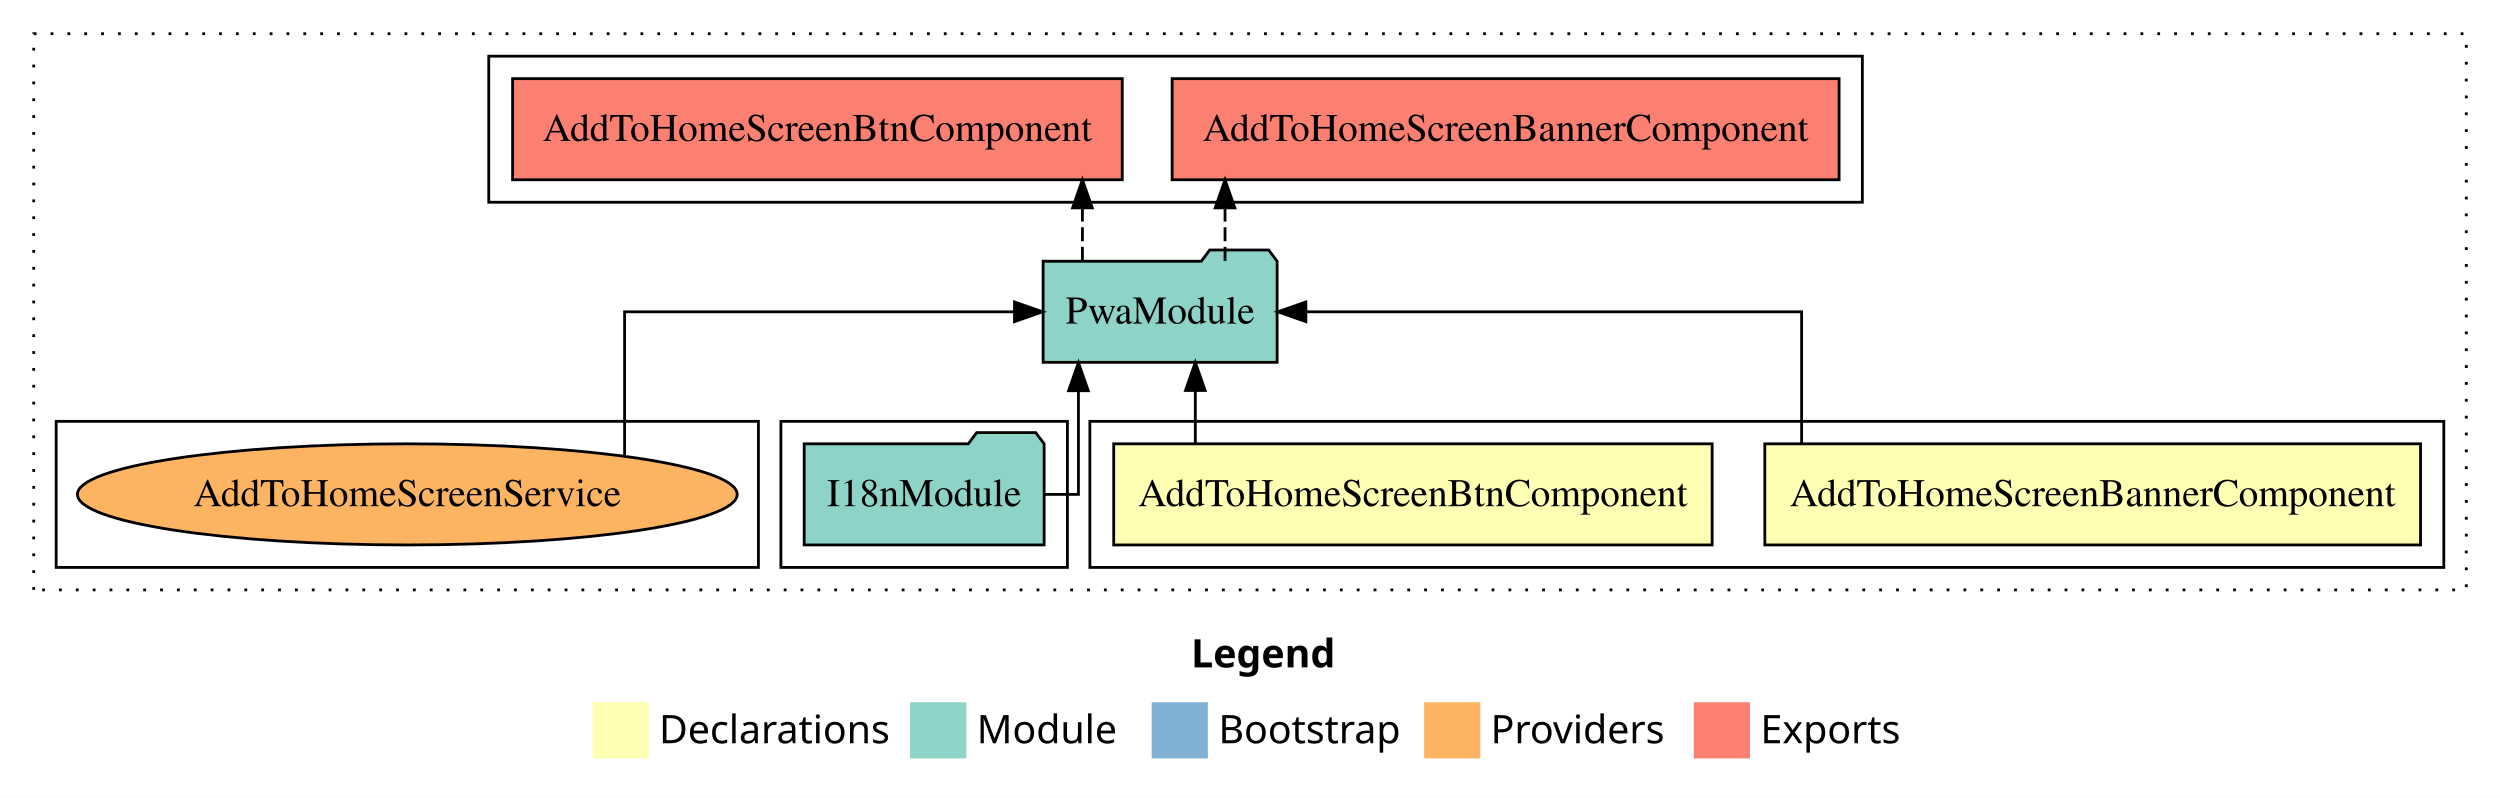
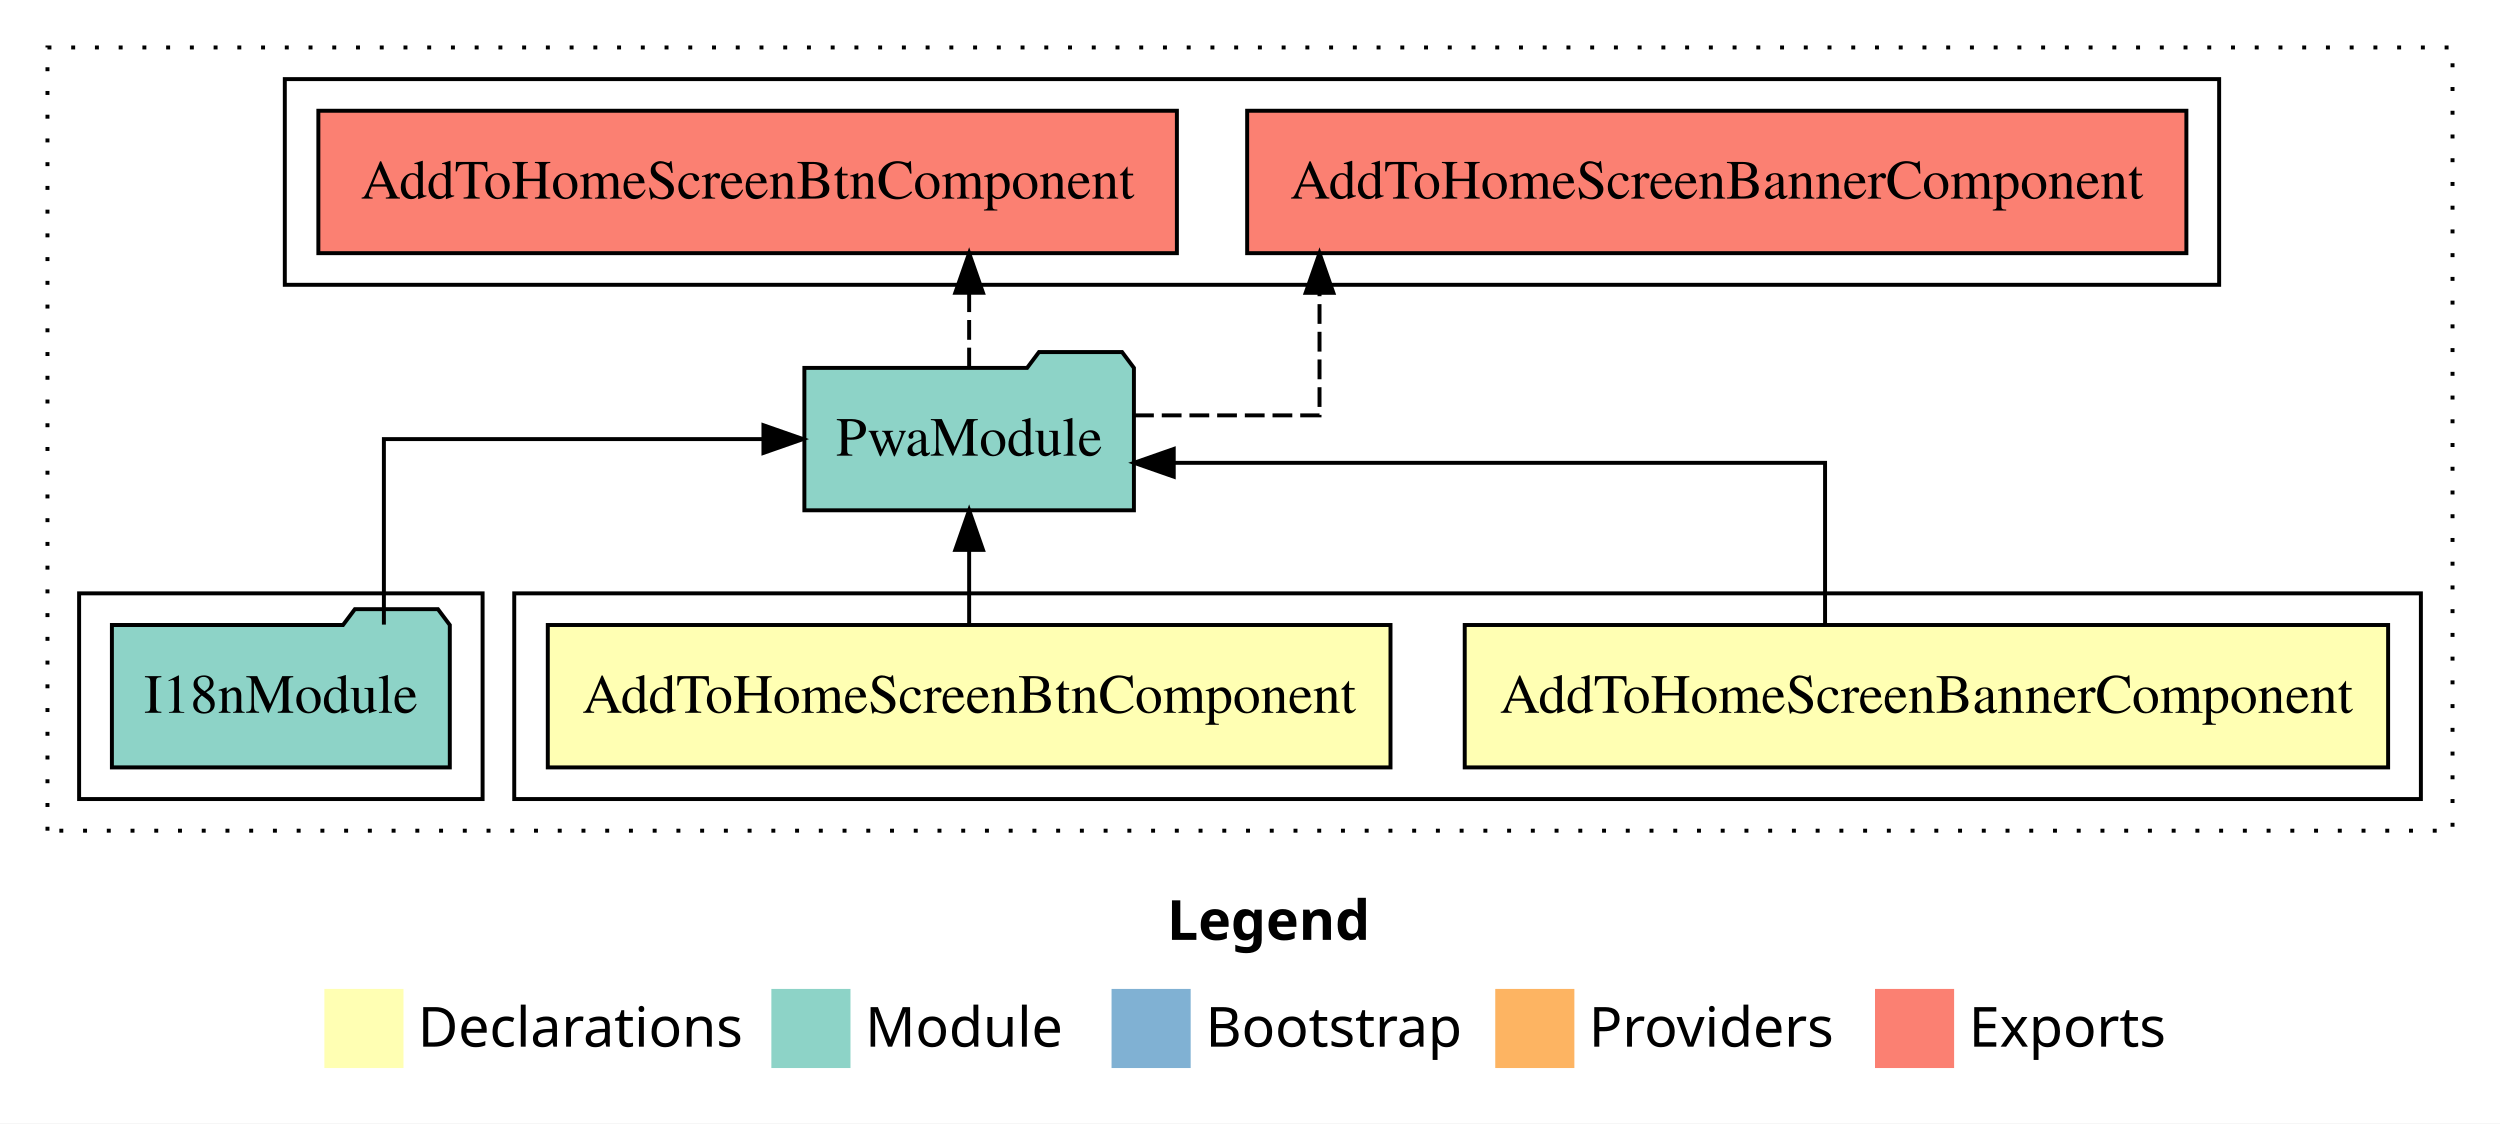
- <svg xmlns="http://www.w3.org/2000/svg" width="890pt" height="284pt" viewBox="0.00 0.00 890.00 284.00">
+ <svg xmlns="http://www.w3.org/2000/svg" width="632pt" height="284pt" viewBox="0.00 0.00 632.00 284.00">
  <g id="graph0" class="graph" transform="scale(1 1) rotate(0) translate(4 280)">
-     <polygon fill="#ffffff" stroke="transparent" points="-4,4 -4,-280 886,-280 886,4 -4,4" />
-     <text text-anchor="start" x="420.009" y="-42.4" font-family="sans-serif" font-weight="bold" font-size="14.00" fill="#000000">Legend</text>
-     <polygon fill="#ffffb3" stroke="transparent" points="207,-10 207,-30 227,-30 227,-10 207,-10" />
-     <text text-anchor="start" x="230.629" y="-15.4" font-family="sans-serif" font-size="14.00" fill="#000000">  Declarations</text>
-     <polygon fill="#8dd3c7" stroke="transparent" points="320,-10 320,-30 340,-30 340,-10 320,-10" />
-     <text text-anchor="start" x="343.725" y="-15.4" font-family="sans-serif" font-size="14.00" fill="#000000">  Module</text>
-     <polygon fill="#80b1d3" stroke="transparent" points="406,-10 406,-30 426,-30 426,-10 406,-10" />
-     <text text-anchor="start" x="429.781" y="-15.4" font-family="sans-serif" font-size="14.00" fill="#000000">  Bootstrap</text>
-     <polygon fill="#fdb462" stroke="transparent" points="503,-10 503,-30 523,-30 523,-10 503,-10" />
-     <text text-anchor="start" x="526.673" y="-15.4" font-family="sans-serif" font-size="14.00" fill="#000000">  Providers</text>
-     <polygon fill="#fb8072" stroke="transparent" points="599,-10 599,-30 619,-30 619,-10 599,-10" />
-     <text text-anchor="start" x="622.726" y="-15.4" font-family="sans-serif" font-size="14.00" fill="#000000">  Exports</text>
+     <polygon fill="#ffffff" stroke="transparent" points="-4,4 -4,-280 628,-280 628,4 -4,4" />
+     <text text-anchor="start" x="291.009" y="-42.4" font-family="sans-serif" font-weight="bold" font-size="14.00" fill="#000000">Legend</text>
+     <polygon fill="#ffffb3" stroke="transparent" points="78,-10 78,-30 98,-30 98,-10 78,-10" />
+     <text text-anchor="start" x="101.629" y="-15.4" font-family="sans-serif" font-size="14.00" fill="#000000">  Declarations</text>
+     <polygon fill="#8dd3c7" stroke="transparent" points="191,-10 191,-30 211,-30 211,-10 191,-10" />
+     <text text-anchor="start" x="214.725" y="-15.4" font-family="sans-serif" font-size="14.00" fill="#000000">  Module</text>
+     <polygon fill="#80b1d3" stroke="transparent" points="277,-10 277,-30 297,-30 297,-10 277,-10" />
+     <text text-anchor="start" x="300.781" y="-15.4" font-family="sans-serif" font-size="14.00" fill="#000000">  Bootstrap</text>
+     <polygon fill="#fdb462" stroke="transparent" points="374,-10 374,-30 394,-30 394,-10 374,-10" />
+     <text text-anchor="start" x="397.673" y="-15.4" font-family="sans-serif" font-size="14.00" fill="#000000">  Providers</text>
+     <polygon fill="#fb8072" stroke="transparent" points="470,-10 470,-30 490,-30 490,-10 470,-10" />
+     <text text-anchor="start" x="493.726" y="-15.4" font-family="sans-serif" font-size="14.00" fill="#000000">  Exports</text>
    <g id="clust1" class="cluster">
-       <polygon fill="none" stroke="#000000" stroke-dasharray="1,5" points="8,-70 8,-268 874,-268 874,-70 8,-70" />
+       <polygon fill="none" stroke="#000000" stroke-dasharray="1,5" points="8,-70 8,-268 616,-268 616,-70 8,-70" />
    </g>
    <g id="clust2" class="cluster">
-       <polygon fill="none" stroke="#000000" points="384,-78 384,-130 866,-130 866,-78 384,-78" />
+       <polygon fill="none" stroke="#000000" points="126,-78 126,-130 608,-130 608,-78 126,-78" />
    </g>
    <g id="clust5" class="cluster">
-       <polygon fill="none" stroke="#000000" points="274,-78 274,-130 376,-130 376,-78 274,-78" />
+       <polygon fill="none" stroke="#000000" points="16,-78 16,-130 118,-130 118,-78 16,-78" />
    </g>
    <g id="clust6" class="cluster">
-       <polygon fill="none" stroke="#000000" points="170,-208 170,-260 659,-260 659,-208 170,-208" />
-     </g>
-     <g id="clust8" class="cluster">
-       <polygon fill="none" stroke="#000000" points="16,-78 16,-130 266,-130 266,-78 16,-78" />
+       <polygon fill="none" stroke="#000000" points="68,-208 68,-260 557,-260 557,-208 68,-208" />
    </g>
    <g id="node1" class="node">
-       <polygon fill="#ffffb3" stroke="#000000" points="857.717,-122 624.283,-122 624.283,-86 857.717,-86 857.717,-122" />
-       <text text-anchor="middle" x="741" y="-99.8" font-family="Times,serif" font-size="14.00" fill="#000000">AddToHomeScreenBannerComponent</text>
+       <polygon fill="#ffffb3" stroke="#000000" points="599.717,-122 366.283,-122 366.283,-86 599.717,-86 599.717,-122" />
+       <text text-anchor="middle" x="483" y="-99.8" font-family="Times,serif" font-size="14.00" fill="#000000">AddToHomeScreenBannerComponent</text>
    </g>
    <g id="node3" class="node">
-       <polygon fill="#8dd3c7" stroke="#000000" points="450.654,-187 447.654,-191 426.654,-191 423.654,-187 367.346,-187 367.346,-151 450.654,-151 450.654,-187" />
-       <text text-anchor="middle" x="409" y="-164.8" font-family="Times,serif" font-size="14.00" fill="#000000">PwaModule</text>
+       <polygon fill="#8dd3c7" stroke="#000000" points="282.654,-187 279.654,-191 258.654,-191 255.654,-187 199.346,-187 199.346,-151 282.654,-151 282.654,-187" />
+       <text text-anchor="middle" x="241" y="-164.8" font-family="Times,serif" font-size="14.00" fill="#000000">PwaModule</text>
    </g>
    <g id="edge1" class="edge">
-       <path fill="none" stroke="#000000" d="M637.375,-122.106C637.375,-141.339 637.375,-169 637.375,-169 637.375,-169 460.887,-169 460.887,-169" />
-       <polygon fill="#000000" stroke="#000000" points="460.887,-165.5 450.887,-169 460.887,-172.5 460.887,-165.5" />
+       <path fill="none" stroke="#000000" d="M457.375,-122.022C457.375,-139.373 457.375,-163 457.375,-163 457.375,-163 292.719,-163 292.719,-163" />
+       <polygon fill="#000000" stroke="#000000" points="292.719,-159.5 282.719,-163 292.719,-166.5 292.719,-159.5" />
    </g>
    <g id="node2" class="node">
-       <polygon fill="#ffffb3" stroke="#000000" points="605.518,-122 392.482,-122 392.482,-86 605.518,-86 605.518,-122" />
-       <text text-anchor="middle" x="499" y="-99.8" font-family="Times,serif" font-size="14.00" fill="#000000">AddToHomeScreenBtnComponent</text>
+       <polygon fill="#ffffb3" stroke="#000000" points="347.518,-122 134.482,-122 134.482,-86 347.518,-86 347.518,-122" />
+       <text text-anchor="middle" x="241" y="-99.8" font-family="Times,serif" font-size="14.00" fill="#000000">AddToHomeScreenBtnComponent</text>
    </g>
    <g id="edge2" class="edge">
-       <path fill="none" stroke="#000000" d="M421.534,-122.106C421.534,-122.106 421.534,-140.991 421.534,-140.991" />
-       <polygon fill="#000000" stroke="#000000" points="418.034,-140.991 421.534,-150.991 425.034,-140.991 418.034,-140.991" />
+       <path fill="none" stroke="#000000" d="M241,-122.106C241,-122.106 241,-140.991 241,-140.991" />
+       <polygon fill="#000000" stroke="#000000" points="237.5,-140.991 241,-150.991 244.5,-140.991 237.5,-140.991" />
    </g>
    <g id="node5" class="node">
-       <polygon fill="#fb8072" stroke="#000000" points="650.717,-252 413.283,-252 413.283,-216 650.717,-216 650.717,-252" />
-       <text text-anchor="middle" x="532" y="-229.8" font-family="Times,serif" font-size="14.00" fill="#000000">AddToHomeScreenBannerComponent </text>
+       <polygon fill="#fb8072" stroke="#000000" points="548.717,-252 311.283,-252 311.283,-216 548.717,-216 548.717,-252" />
+       <text text-anchor="middle" x="430" y="-229.8" font-family="Times,serif" font-size="14.00" fill="#000000">AddToHomeScreenBannerComponent </text>
    </g>
    <g id="edge4" class="edge">
-       <path fill="none" stroke="#000000" stroke-dasharray="5,2" d="M432.109,-187.106C432.109,-187.106 432.109,-205.991 432.109,-205.991" />
-       <polygon fill="#000000" stroke="#000000" points="428.609,-205.991 432.109,-215.991 435.609,-205.991 428.609,-205.991" />
+       <path fill="none" stroke="#000000" stroke-dasharray="5,2" d="M282.694,-175C305.668,-175 329.575,-175 329.575,-175 329.575,-175 329.575,-205.977 329.575,-205.977" />
+       <polygon fill="#000000" stroke="#000000" points="326.075,-205.977 329.575,-215.977 333.075,-205.977 326.075,-205.977" />
    </g>
    <g id="node6" class="node">
-       <polygon fill="#fb8072" stroke="#000000" points="395.518,-252 178.482,-252 178.482,-216 395.518,-216 395.518,-252" />
-       <text text-anchor="middle" x="287" y="-229.8" font-family="Times,serif" font-size="14.00" fill="#000000">AddToHomeScreenBtnComponent </text>
+       <polygon fill="#fb8072" stroke="#000000" points="293.518,-252 76.482,-252 76.482,-216 293.518,-216 293.518,-252" />
+       <text text-anchor="middle" x="185" y="-229.8" font-family="Times,serif" font-size="14.00" fill="#000000">AddToHomeScreenBtnComponent </text>
    </g>
    <g id="edge5" class="edge">
-       <path fill="none" stroke="#000000" stroke-dasharray="5,2" d="M381.341,-187.106C381.341,-187.106 381.341,-205.991 381.341,-205.991" />
-       <polygon fill="#000000" stroke="#000000" points="377.841,-205.991 381.341,-215.991 384.841,-205.991 377.841,-205.991" />
+       <path fill="none" stroke="#000000" stroke-dasharray="5,2" d="M241,-187.106C241,-187.106 241,-205.991 241,-205.991" />
+       <polygon fill="#000000" stroke="#000000" points="237.5,-205.991 241,-215.991 244.5,-205.991 237.5,-205.991" />
    </g>
    <g id="node4" class="node">
-       <polygon fill="#8dd3c7" stroke="#000000" points="367.711,-122 364.711,-126 343.711,-126 340.711,-122 282.289,-122 282.289,-86 367.711,-86 367.711,-122" />
-       <text text-anchor="middle" x="325" y="-99.8" font-family="Times,serif" font-size="14.00" fill="#000000">I18nModule</text>
+       <polygon fill="#8dd3c7" stroke="#000000" points="109.711,-122 106.711,-126 85.711,-126 82.711,-122 24.289,-122 24.289,-86 109.711,-86 109.711,-122" />
+       <text text-anchor="middle" x="67" y="-99.8" font-family="Times,serif" font-size="14.00" fill="#000000">I18nModule</text>
    </g>
    <g id="edge3" class="edge">
-       <path fill="none" stroke="#000000" d="M367.734,-104C374.824,-104 379.923,-104 379.923,-104 379.923,-104 379.923,-140.894 379.923,-140.894" />
-       <polygon fill="#000000" stroke="#000000" points="376.423,-140.894 379.923,-150.894 383.423,-140.894 376.423,-140.894" />
-     </g>
-     <g id="node7" class="node">
-       <ellipse fill="#fdb462" stroke="#000000" cx="141" cy="-104" rx="117.437" ry="18" />
-       <text text-anchor="middle" x="141" y="-99.8" font-family="Times,serif" font-size="14.00" fill="#000000">AddToHomeScreenService</text>
-     </g>
-     <g id="edge6" class="edge">
-       <path fill="none" stroke="#000000" d="M218.355,-117.785C218.355,-136.865 218.355,-169 218.355,-169 218.355,-169 357.162,-169 357.162,-169" />
-       <polygon fill="#000000" stroke="#000000" points="357.162,-172.5 367.162,-169 357.162,-165.5 357.162,-172.5" />
+       <path fill="none" stroke="#000000" d="M93.048,-122.106C93.048,-141.339 93.048,-169 93.048,-169 93.048,-169 188.999,-169 188.999,-169" />
+       <polygon fill="#000000" stroke="#000000" points="188.999,-172.5 198.999,-169 188.999,-165.5 188.999,-172.5" />
    </g>
  </g>
</svg>
